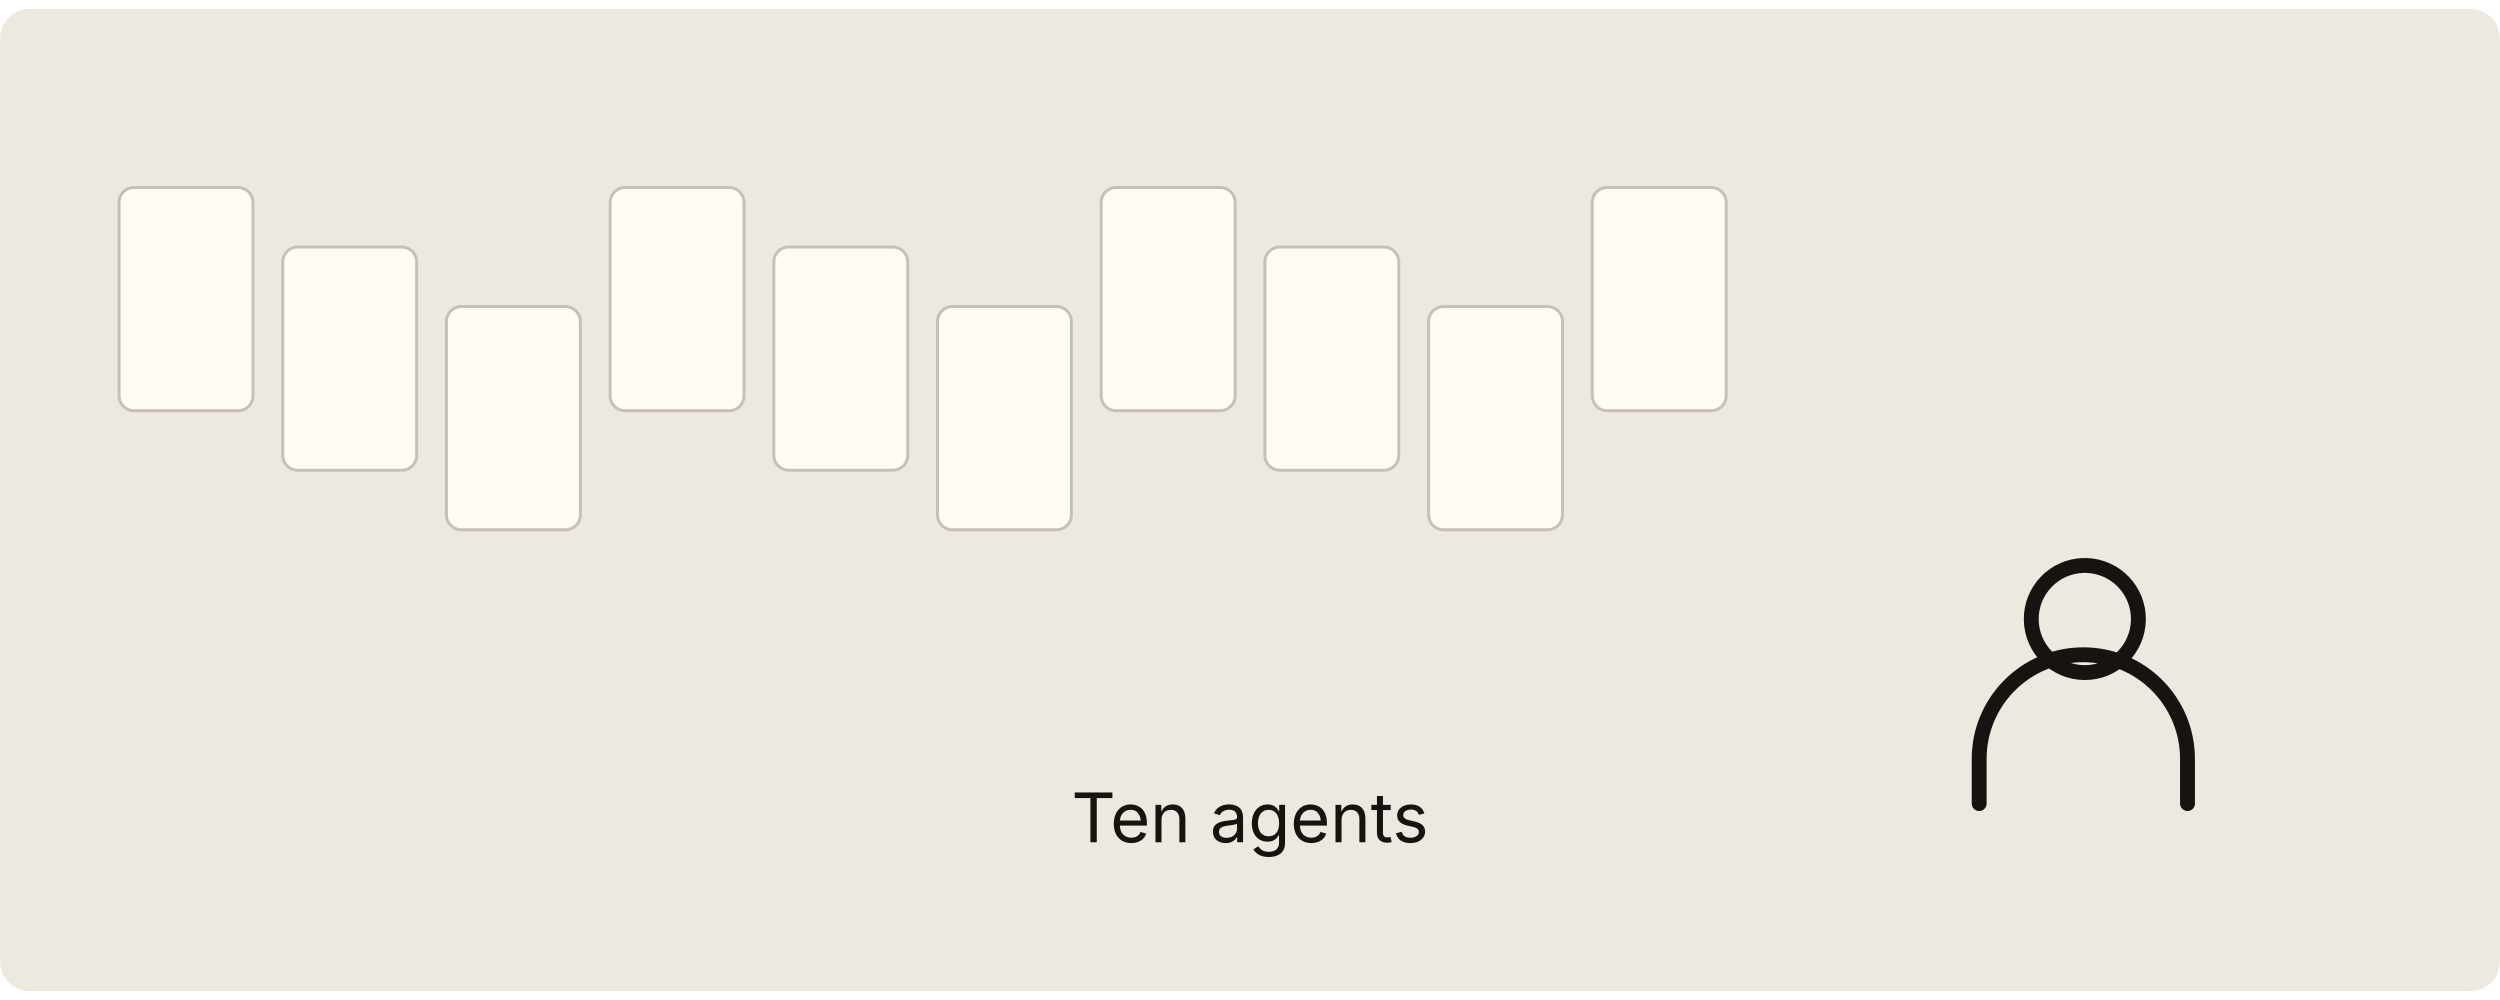
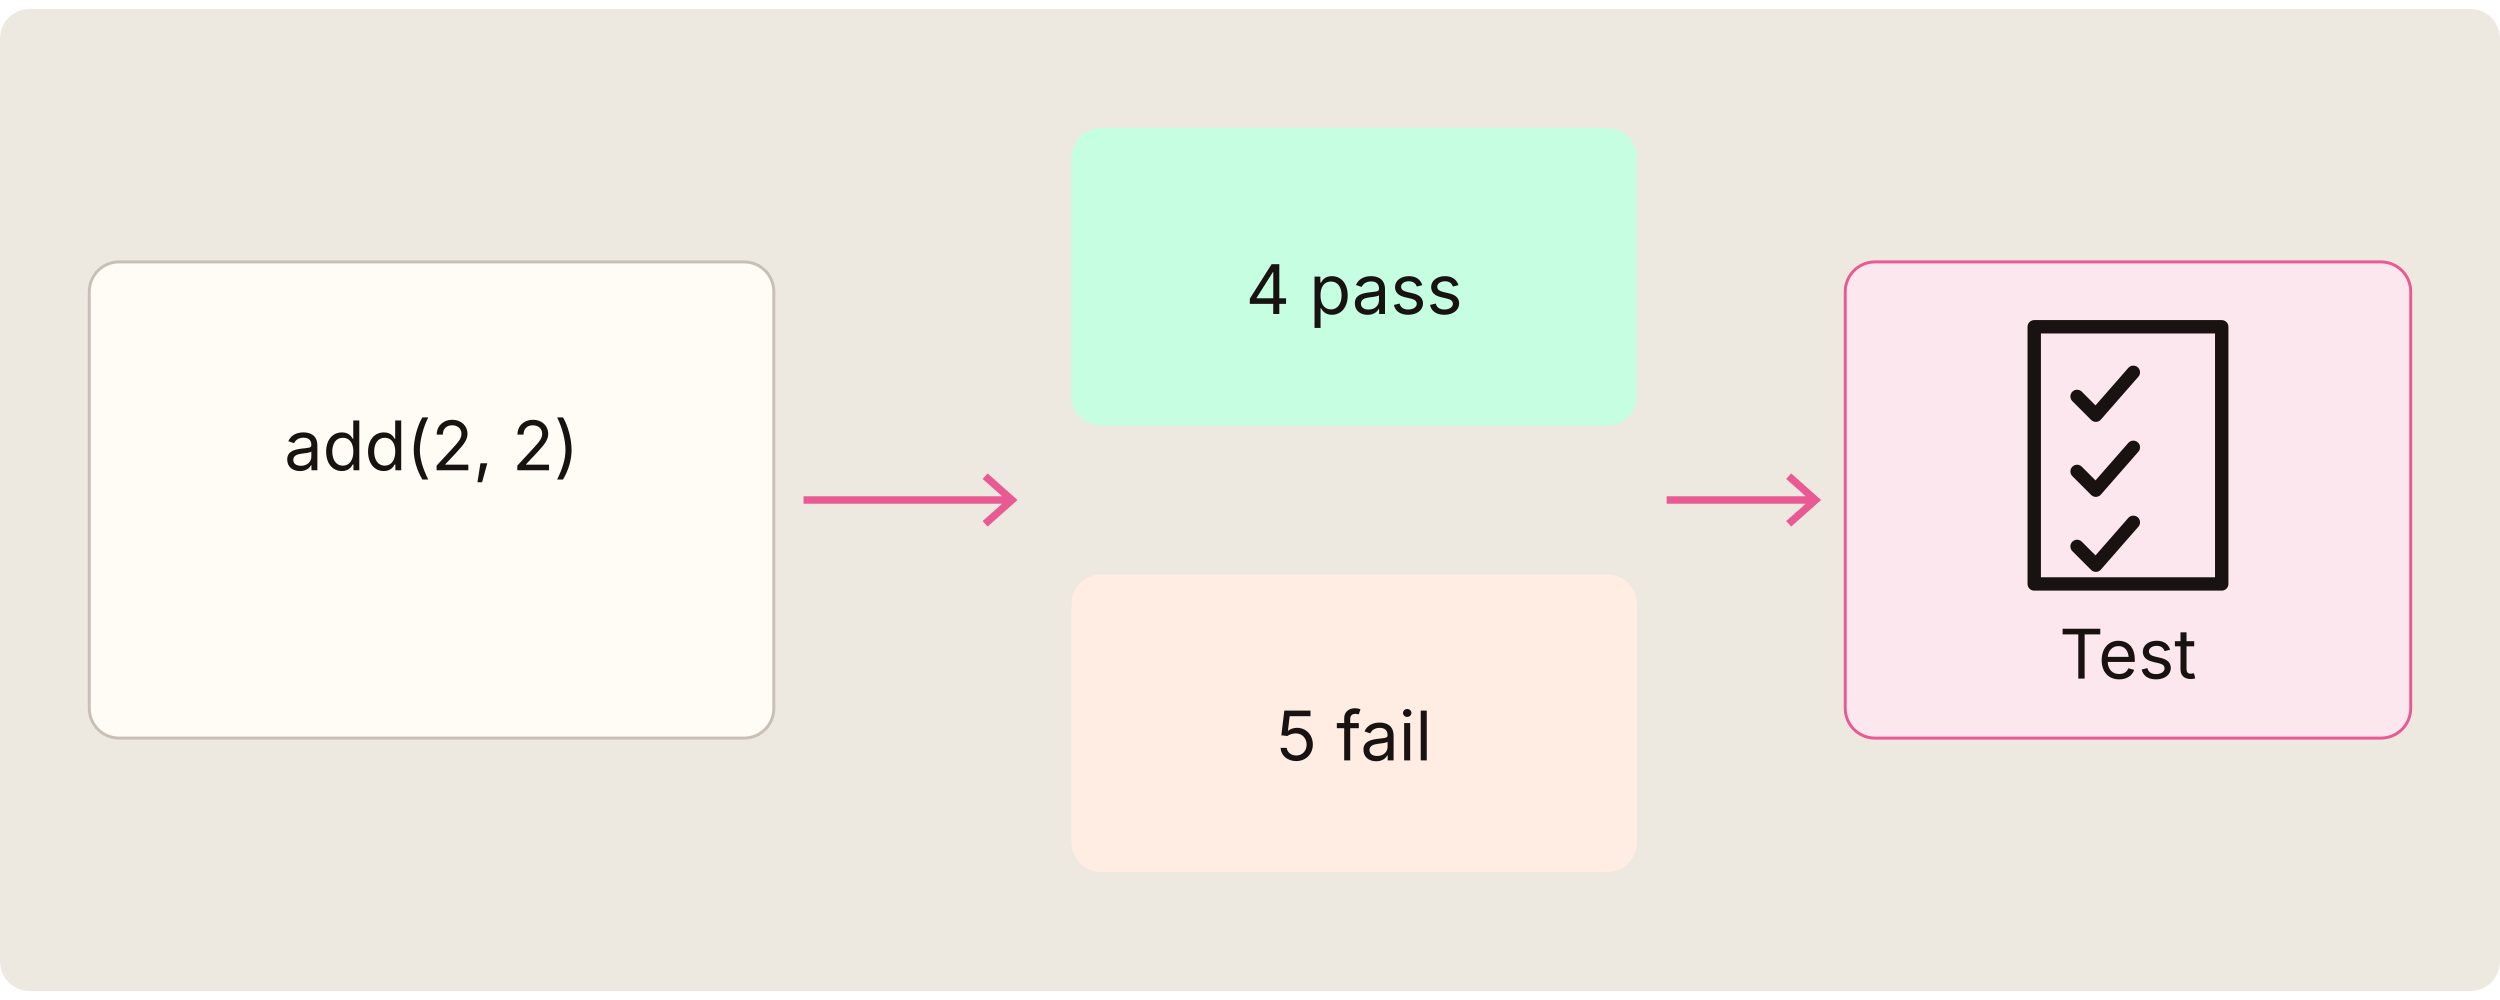
- <svg xmlns="http://www.w3.org/2000/svg" data-slide-visual="" viewBox="0 0 1000 400" role="img" aria-label="Ten agents write ten times the code" class="pic" preserveAspectRatio="xMidYMid meet" style="fill: rgb(0, 0, 0); fill-opacity: 1; stroke: none; stroke-width: 1px; stroke-opacity: 1; stroke-linecap: butt; stroke-linejoin: miter; stroke-dasharray: none; font-family: Inter, Arial, sans-serif; font-size: 36px; font-weight: 400; font-style: normal; letter-spacing: normal; text-anchor: start; dominant-baseline: auto;">
+ <svg xmlns="http://www.w3.org/2000/svg" data-slide-visual="" viewBox="0 0 1000 400" role="img" aria-label="add(2, 2) must give 4" class="pic" preserveAspectRatio="xMidYMid meet" style="fill: rgb(0, 0, 0); fill-opacity: 1; stroke: none; stroke-width: 1px; stroke-opacity: 1; stroke-linecap: butt; stroke-linejoin: miter; stroke-dasharray: none; font-family: Inter, Arial, sans-serif; font-size: 36px; font-weight: 400; font-style: normal; letter-spacing: normal; text-anchor: start; dominant-baseline: auto;">
  <g transform="translate(0 3.571429) scale(0.5952381)">
    <rect x="0" y="0" width="1680" height="660" rx="20" style="fill: rgb(237, 232, 224); fill-opacity: 1; stroke: none; stroke-width: 1px; stroke-opacity: 1; stroke-linecap: butt; stroke-linejoin: miter; stroke-dasharray: none; font-family: Inter, Arial, sans-serif; font-size: 36px; font-weight: 400; font-style: normal; letter-spacing: normal; text-anchor: start; dominant-baseline: auto;" />
-     <rect x="80" y="120" width="90" height="150" rx="10" style="fill: rgb(255, 251, 245); fill-opacity: 1; stroke: rgb(200, 192, 182); stroke-width: 2px; stroke-opacity: 1; stroke-linecap: butt; stroke-linejoin: miter; stroke-dasharray: none; font-family: Inter, Arial, sans-serif; font-size: 36px; font-weight: 400; font-style: normal; letter-spacing: normal; text-anchor: start; dominant-baseline: auto;" />
-     <rect x="190" y="160" width="90" height="150" rx="10" style="fill: rgb(255, 251, 245); fill-opacity: 1; stroke: rgb(200, 192, 182); stroke-width: 2px; stroke-opacity: 1; stroke-linecap: butt; stroke-linejoin: miter; stroke-dasharray: none; font-family: Inter, Arial, sans-serif; font-size: 36px; font-weight: 400; font-style: normal; letter-spacing: normal; text-anchor: start; dominant-baseline: auto;" />
-     <rect x="300" y="200" width="90" height="150" rx="10" style="fill: rgb(255, 251, 245); fill-opacity: 1; stroke: rgb(200, 192, 182); stroke-width: 2px; stroke-opacity: 1; stroke-linecap: butt; stroke-linejoin: miter; stroke-dasharray: none; font-family: Inter, Arial, sans-serif; font-size: 36px; font-weight: 400; font-style: normal; letter-spacing: normal; text-anchor: start; dominant-baseline: auto;" />
+     <rect x="60" y="170" width="460" height="320" rx="20" style="fill: rgb(255, 251, 245); fill-opacity: 1; stroke: rgb(200, 192, 182); stroke-width: 2px; stroke-opacity: 1; stroke-linecap: butt; stroke-linejoin: miter; stroke-dasharray: none; font-family: Inter, Arial, sans-serif; font-size: 36px; font-weight: 400; font-style: normal; letter-spacing: normal; text-anchor: start; dominant-baseline: auto;" />
+     <text x="290" y="310" text-anchor="middle" font-size="46" style="fill: rgb(24, 18, 16); fill-opacity: 1; stroke: none; stroke-width: 1px; stroke-opacity: 1; stroke-linecap: butt; stroke-linejoin: miter; stroke-dasharray: none; font-family: Inter, Arial, sans-serif; font-size: 46px; font-weight: 400; font-style: normal; letter-spacing: normal; text-anchor: middle; dominant-baseline: auto;">add(2, 2)</text>
+     <g class="step" data-s="2">
+       <path d="M540 330h140m-18 -16 18 16-18 16" style="fill: none; fill-opacity: 1; stroke: rgb(232, 90, 145); stroke-width: 5px; stroke-opacity: 1; stroke-linecap: butt; stroke-linejoin: miter; stroke-dasharray: none; font-family: Inter, Arial, sans-serif; font-size: 36px; font-weight: 400; font-style: normal; letter-spacing: normal; text-anchor: start; dominant-baseline: auto;" />
+     </g>
+     <rect x="720" y="80" width="380" height="200" rx="20" style="fill: rgb(198, 254, 225); fill-opacity: 1; stroke: none; stroke-width: 1px; stroke-opacity: 1; stroke-linecap: butt; stroke-linejoin: miter; stroke-dasharray: none; font-family: Inter, Arial, sans-serif; font-size: 36px; font-weight: 400; font-style: normal; letter-spacing: normal; text-anchor: start; dominant-baseline: auto;" />
    <g class="step" data-s="1">
-       <rect x="410" y="120" width="90" height="150" rx="10" style="fill: rgb(255, 251, 245); fill-opacity: 1; stroke: rgb(200, 192, 182); stroke-width: 2px; stroke-opacity: 1; stroke-linecap: butt; stroke-linejoin: miter; stroke-dasharray: none; font-family: Inter, Arial, sans-serif; font-size: 36px; font-weight: 400; font-style: normal; letter-spacing: normal; text-anchor: start; dominant-baseline: auto;" />
+       <text x="910" y="205" text-anchor="middle" font-size="46" style="fill: rgb(24, 18, 16); fill-opacity: 1; stroke: none; stroke-width: 1px; stroke-opacity: 1; stroke-linecap: butt; stroke-linejoin: miter; stroke-dasharray: none; font-family: Inter, Arial, sans-serif; font-size: 46px; font-weight: 400; font-style: normal; letter-spacing: normal; text-anchor: middle; dominant-baseline: auto;">4 pass</text>
    </g>
-     <g class="step" data-s="1">
-       <rect x="520" y="160" width="90" height="150" rx="10" style="fill: rgb(255, 251, 245); fill-opacity: 1; stroke: rgb(200, 192, 182); stroke-width: 2px; stroke-opacity: 1; stroke-linecap: butt; stroke-linejoin: miter; stroke-dasharray: none; font-family: Inter, Arial, sans-serif; font-size: 36px; font-weight: 400; font-style: normal; letter-spacing: normal; text-anchor: start; dominant-baseline: auto;" />
-     </g>
-     <g class="step" data-s="1">
-       <rect x="630" y="200" width="90" height="150" rx="10" style="fill: rgb(255, 251, 245); fill-opacity: 1; stroke: rgb(200, 192, 182); stroke-width: 2px; stroke-opacity: 1; stroke-linecap: butt; stroke-linejoin: miter; stroke-dasharray: none; font-family: Inter, Arial, sans-serif; font-size: 36px; font-weight: 400; font-style: normal; letter-spacing: normal; text-anchor: start; dominant-baseline: auto;" />
-     </g>
+     <rect x="720" y="380" width="380" height="200" rx="20" style="fill: rgb(255, 237, 228); fill-opacity: 1; stroke: none; stroke-width: 1px; stroke-opacity: 1; stroke-linecap: butt; stroke-linejoin: miter; stroke-dasharray: none; font-family: Inter, Arial, sans-serif; font-size: 36px; font-weight: 400; font-style: normal; letter-spacing: normal; text-anchor: start; dominant-baseline: auto;" />
    <g class="step" data-s="2">
-       <rect x="740" y="120" width="90" height="150" rx="10" style="fill: rgb(255, 251, 245); fill-opacity: 1; stroke: rgb(200, 192, 182); stroke-width: 2px; stroke-opacity: 1; stroke-linecap: butt; stroke-linejoin: miter; stroke-dasharray: none; font-family: Inter, Arial, sans-serif; font-size: 36px; font-weight: 400; font-style: normal; letter-spacing: normal; text-anchor: start; dominant-baseline: auto;" />
-     </g>
-     <g class="step" data-s="2">
-       <rect x="850" y="160" width="90" height="150" rx="10" style="fill: rgb(255, 251, 245); fill-opacity: 1; stroke: rgb(200, 192, 182); stroke-width: 2px; stroke-opacity: 1; stroke-linecap: butt; stroke-linejoin: miter; stroke-dasharray: none; font-family: Inter, Arial, sans-serif; font-size: 36px; font-weight: 400; font-style: normal; letter-spacing: normal; text-anchor: start; dominant-baseline: auto;" />
-     </g>
-     <g class="step" data-s="2">
-       <rect x="960" y="200" width="90" height="150" rx="10" style="fill: rgb(255, 251, 245); fill-opacity: 1; stroke: rgb(200, 192, 182); stroke-width: 2px; stroke-opacity: 1; stroke-linecap: butt; stroke-linejoin: miter; stroke-dasharray: none; font-family: Inter, Arial, sans-serif; font-size: 36px; font-weight: 400; font-style: normal; letter-spacing: normal; text-anchor: start; dominant-baseline: auto;" />
+       <text x="910" y="505" text-anchor="middle" font-size="46" style="fill: rgb(24, 18, 16); fill-opacity: 1; stroke: none; stroke-width: 1px; stroke-opacity: 1; stroke-linecap: butt; stroke-linejoin: miter; stroke-dasharray: none; font-family: Inter, Arial, sans-serif; font-size: 46px; font-weight: 400; font-style: normal; letter-spacing: normal; text-anchor: middle; dominant-baseline: auto;">5 fail</text>
    </g>
    <g class="step" data-s="3">
-       <rect x="1070" y="120" width="90" height="150" rx="10" style="fill: rgb(255, 251, 245); fill-opacity: 1; stroke: rgb(200, 192, 182); stroke-width: 2px; stroke-opacity: 1; stroke-linecap: butt; stroke-linejoin: miter; stroke-dasharray: none; font-family: Inter, Arial, sans-serif; font-size: 36px; font-weight: 400; font-style: normal; letter-spacing: normal; text-anchor: start; dominant-baseline: auto;" />
+       <path d="M1120 330h100m-18 -16 18 16-18 16" style="fill: none; fill-opacity: 1; stroke: rgb(232, 90, 145); stroke-width: 5px; stroke-opacity: 1; stroke-linecap: butt; stroke-linejoin: miter; stroke-dasharray: none; font-family: Inter, Arial, sans-serif; font-size: 36px; font-weight: 400; font-style: normal; letter-spacing: normal; text-anchor: start; dominant-baseline: auto;" />
+     </g>
+     <rect x="1240" y="170" width="380" height="320" rx="20" style="fill: rgb(252, 231, 239); fill-opacity: 1; stroke: rgb(232, 90, 145); stroke-width: 2px; stroke-opacity: 1; stroke-linecap: butt; stroke-linejoin: miter; stroke-dasharray: none; font-family: Inter, Arial, sans-serif; font-size: 36px; font-weight: 400; font-style: normal; letter-spacing: normal; text-anchor: start; dominant-baseline: auto;" />
+     <g class="step" data-s="3">
+       <g transform="translate(1430 300) scale(1.8)" style="fill: rgb(0, 0, 0); fill-opacity: 1; stroke: none; stroke-width: 1px; stroke-opacity: 1; stroke-linecap: butt; stroke-linejoin: miter; stroke-dasharray: none; font-family: Inter, Arial, sans-serif; font-size: 36px; font-weight: 400; font-style: normal; letter-spacing: normal; text-anchor: start; dominant-baseline: auto;">
+         <path d="M-35-48h70v96h-70Z M-19-22l7 7 14-16 M-19 6l7 7 14-16 M-19 34l7 7 14-16" style="fill: none; fill-opacity: 1; stroke: rgb(24, 18, 16); stroke-width: 5px; stroke-opacity: 1; stroke-linecap: round; stroke-linejoin: round; stroke-dasharray: none; font-family: Inter, Arial, sans-serif; font-size: 36px; font-weight: 400; font-style: normal; letter-spacing: normal; text-anchor: start; dominant-baseline: auto;" />
+       </g>
    </g>
    <g class="step" data-s="3">
-       <g transform="translate(1400 450) scale(2)" style="fill: rgb(0, 0, 0); fill-opacity: 1; stroke: none; stroke-width: 1px; stroke-opacity: 1; stroke-linecap: butt; stroke-linejoin: miter; stroke-dasharray: none; font-family: Inter, Arial, sans-serif; font-size: 36px; font-weight: 400; font-style: normal; letter-spacing: normal; text-anchor: start; dominant-baseline: auto;">
-         <path d="M0-38a18 18 0 1 0 1 0 M-35 42v-15a35 35 0 0 1 70 0v15" style="fill: none; fill-opacity: 1; stroke: rgb(24, 18, 16); stroke-width: 5px; stroke-opacity: 1; stroke-linecap: round; stroke-linejoin: round; stroke-dasharray: none; font-family: Inter, Arial, sans-serif; font-size: 36px; font-weight: 400; font-style: normal; letter-spacing: normal; text-anchor: start; dominant-baseline: auto;" />
-       </g>
+       <text x="1430" y="450" text-anchor="middle" font-size="46" style="fill: rgb(24, 18, 16); fill-opacity: 1; stroke: none; stroke-width: 1px; stroke-opacity: 1; stroke-linecap: butt; stroke-linejoin: miter; stroke-dasharray: none; font-family: Inter, Arial, sans-serif; font-size: 46px; font-weight: 400; font-style: normal; letter-spacing: normal; text-anchor: middle; dominant-baseline: auto;">Test</text>
    </g>
-     <text x="840" y="560" text-anchor="middle" font-size="46" style="fill: rgb(24, 18, 16); fill-opacity: 1; stroke: none; stroke-width: 1px; stroke-opacity: 1; stroke-linecap: butt; stroke-linejoin: miter; stroke-dasharray: none; font-family: Inter, Arial, sans-serif; font-size: 46px; font-weight: 400; font-style: normal; letter-spacing: normal; text-anchor: middle; dominant-baseline: auto;">Ten agents</text>
  </g>
</svg>
